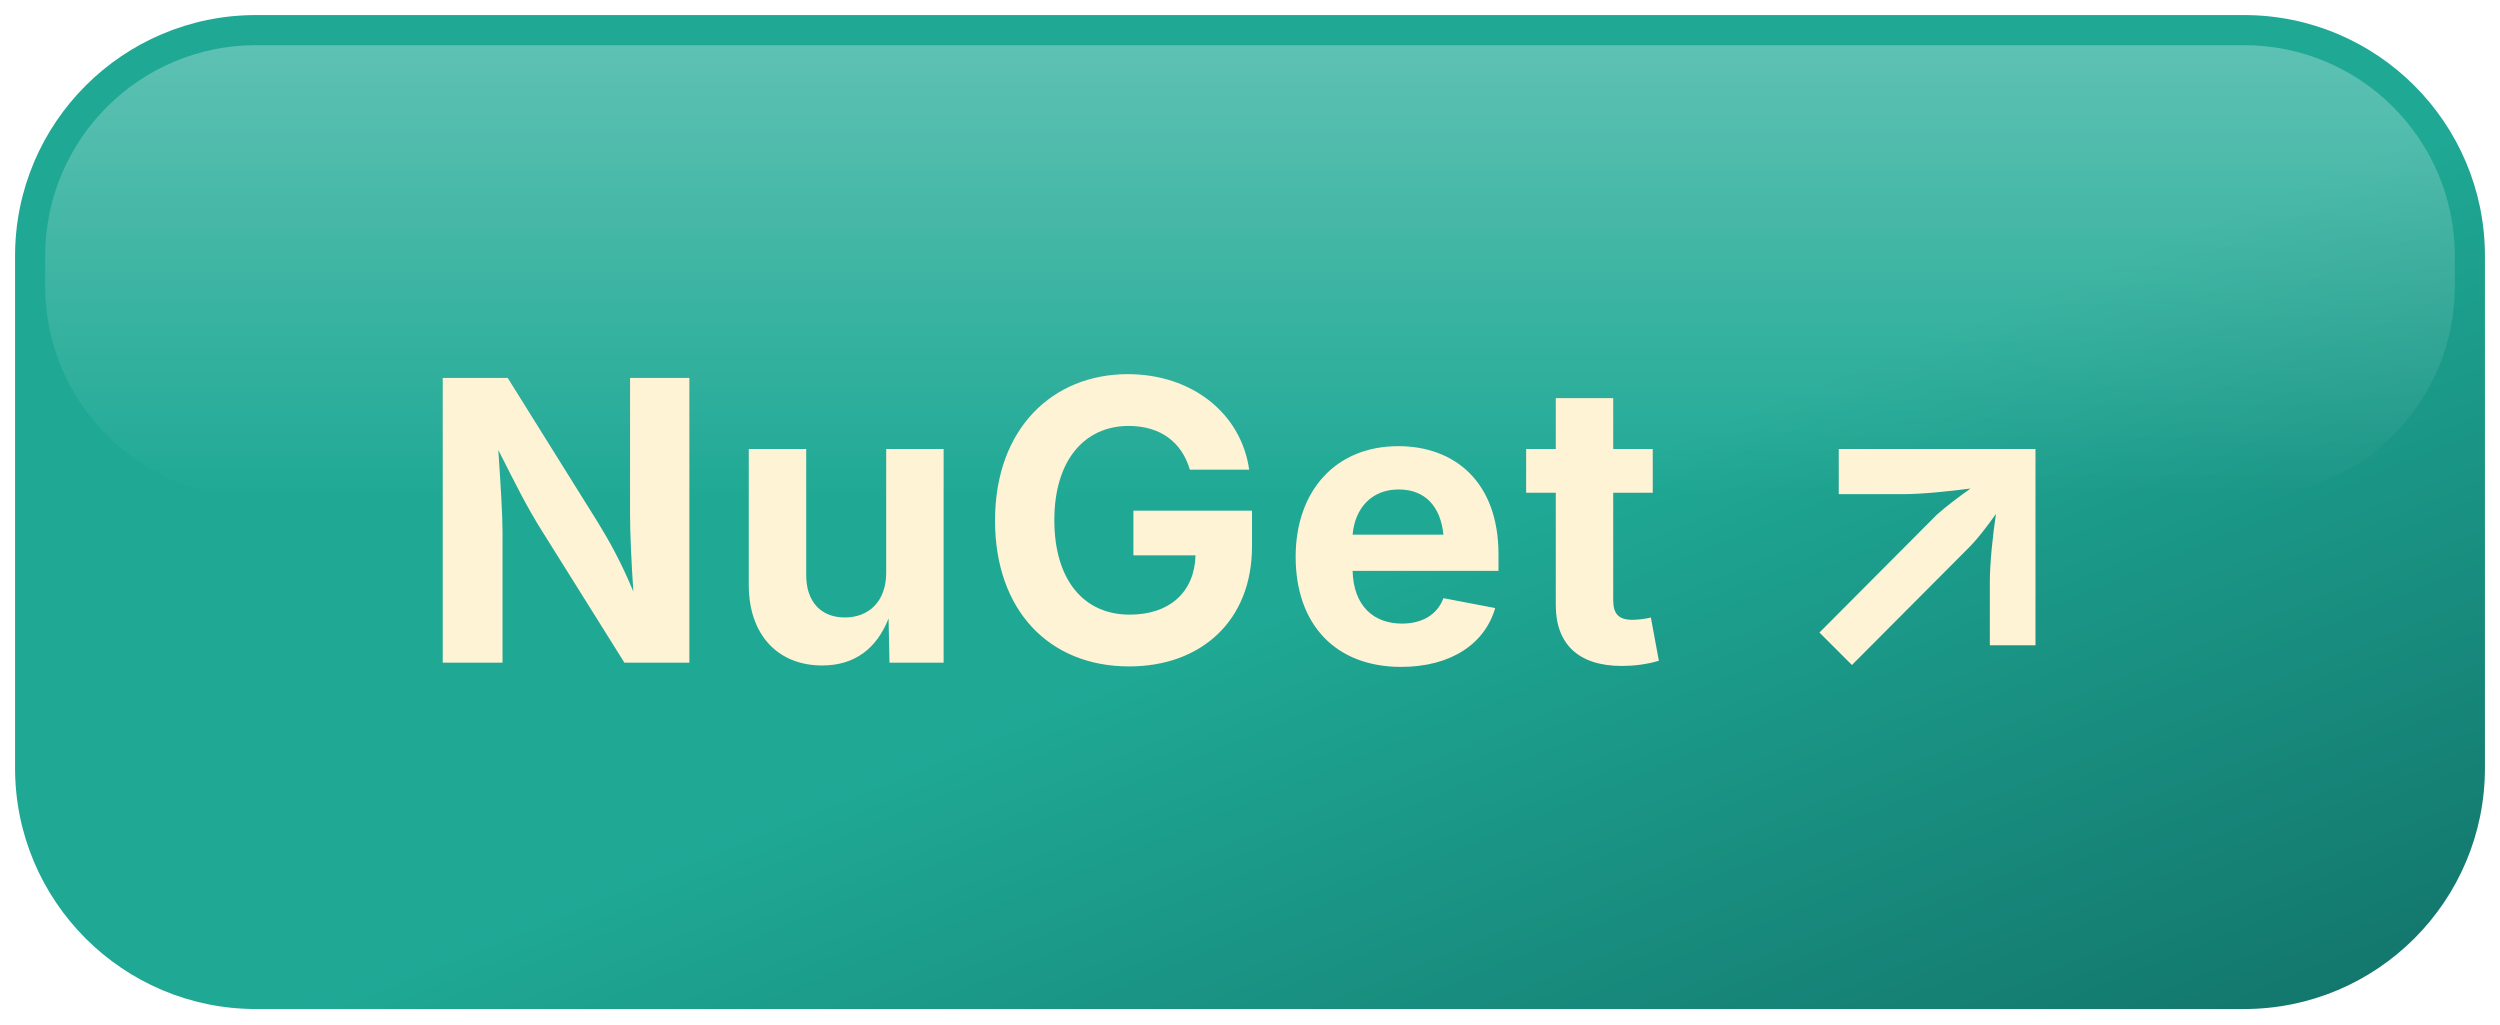
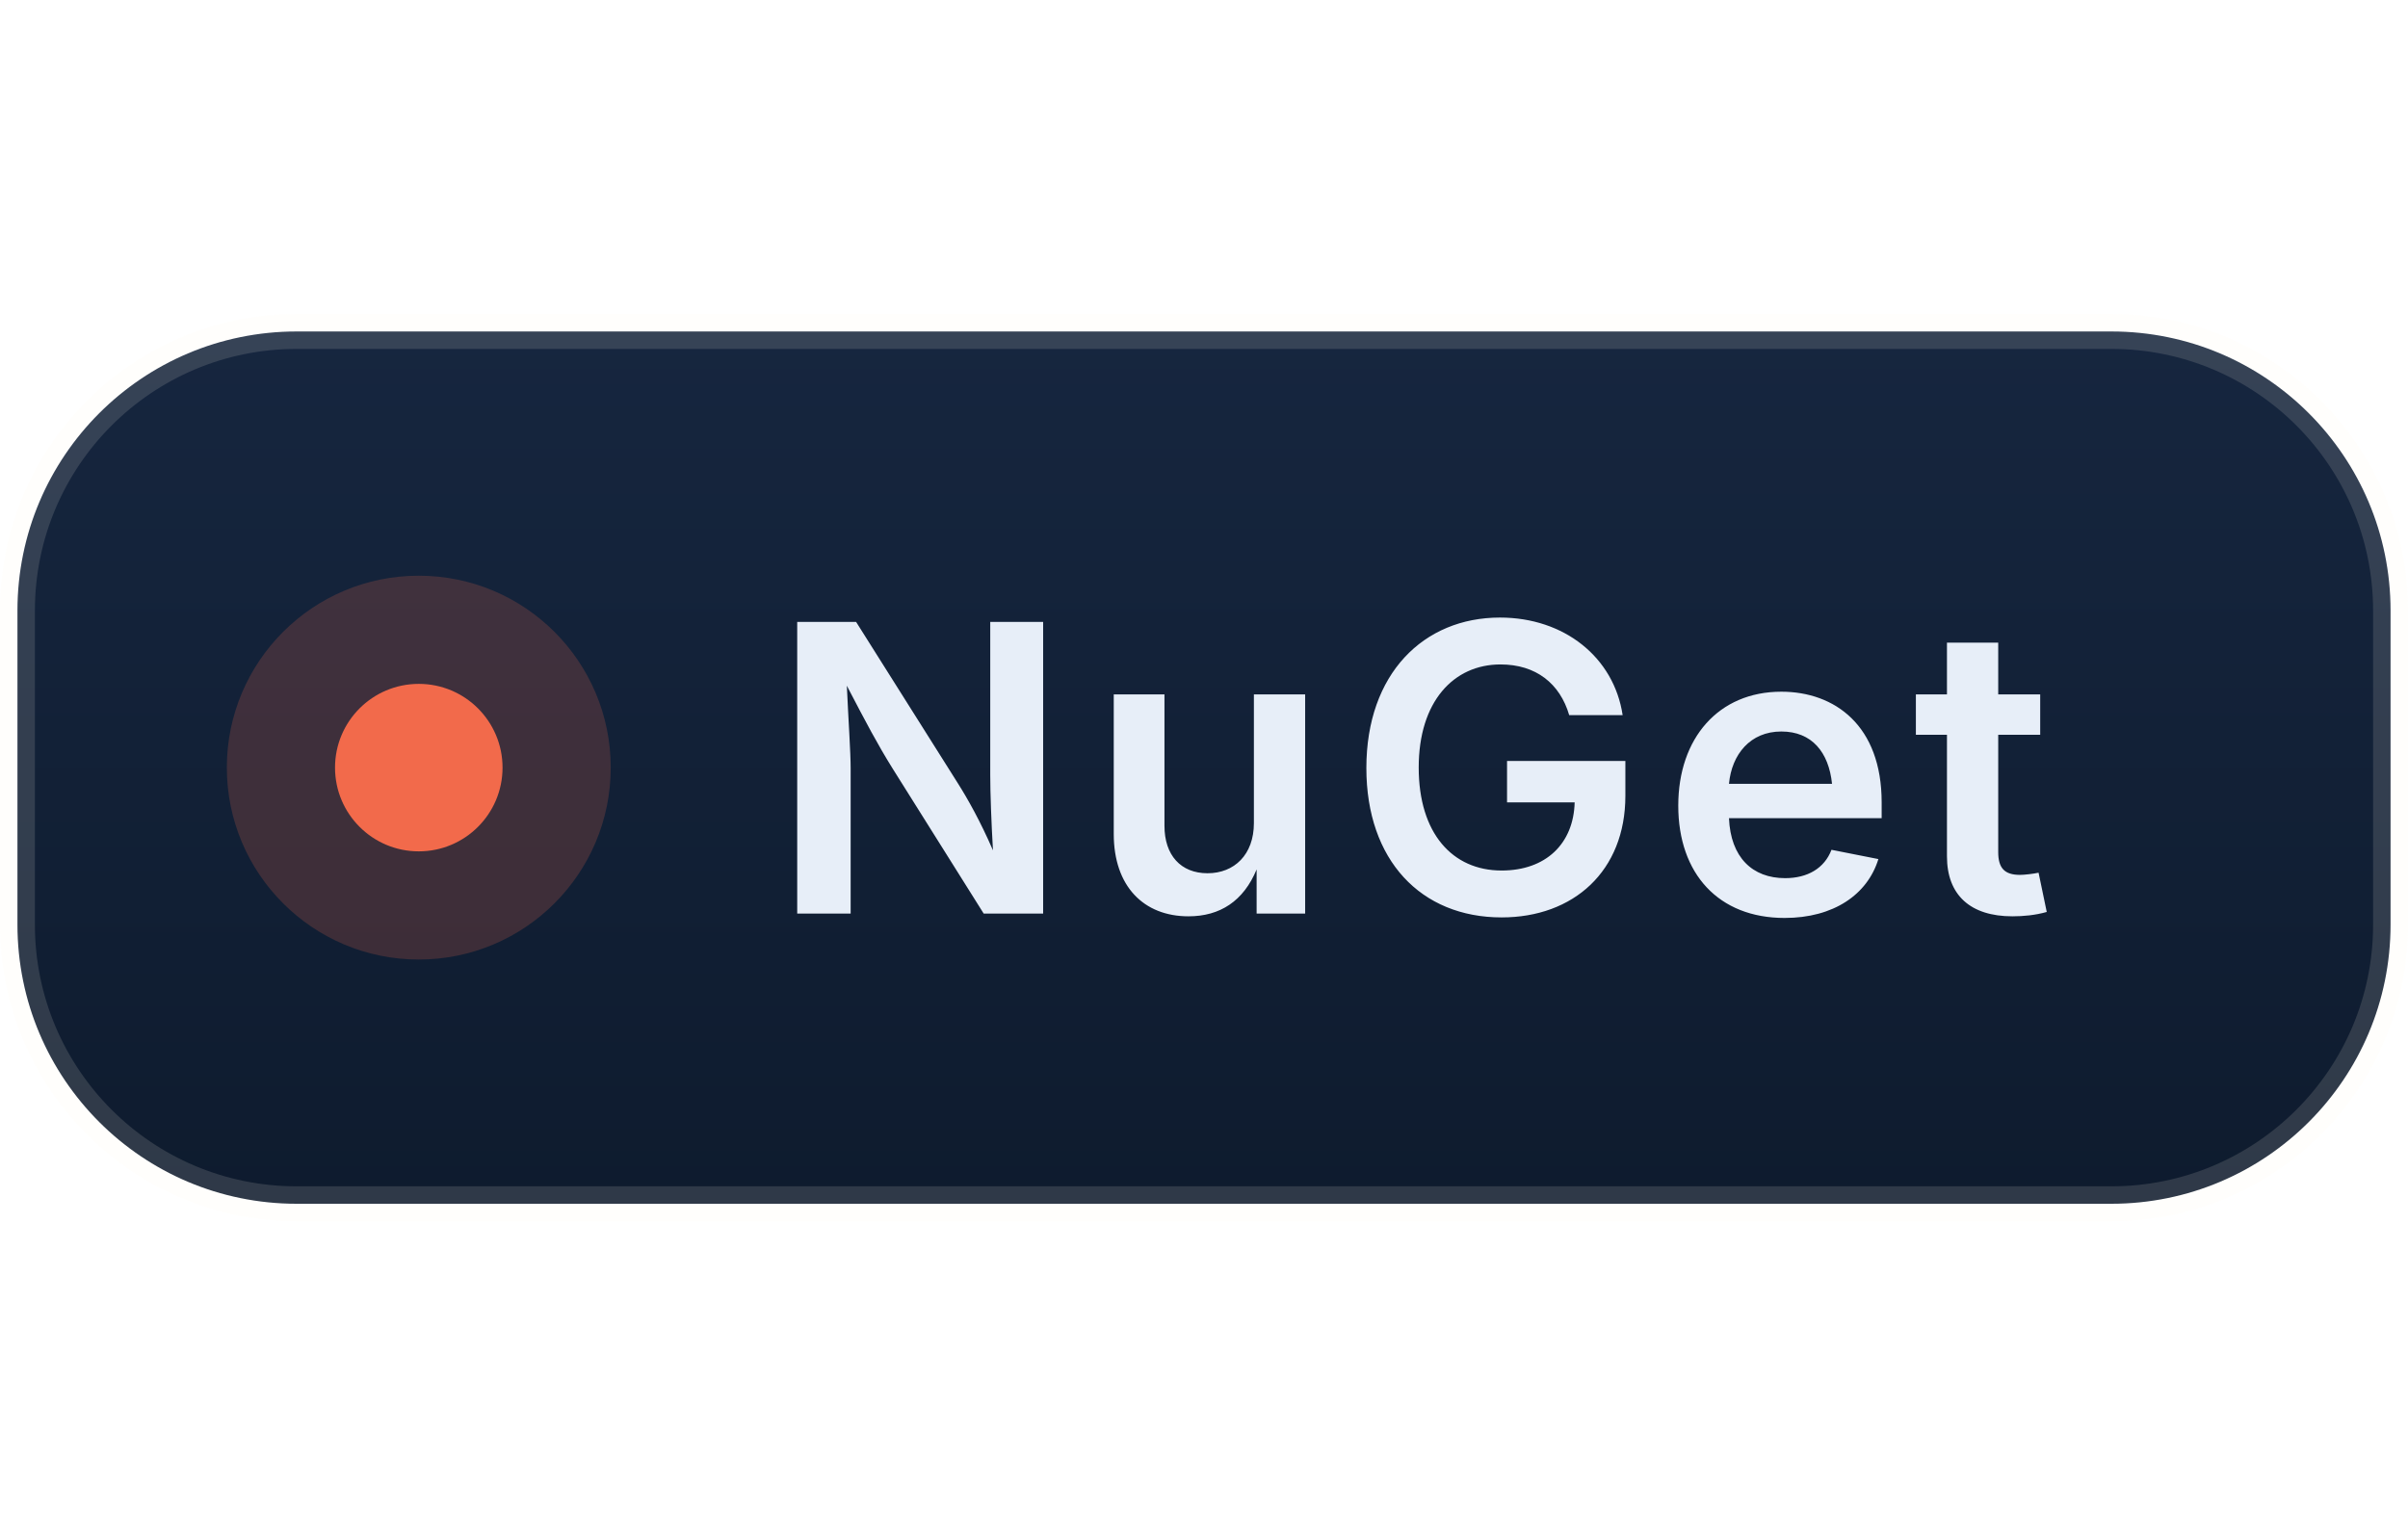
- <svg xmlns="http://www.w3.org/2000/svg" width="83" height="34" viewBox="0 0 83 34" role="img" aria-label="NuGet ↗">
+ <svg xmlns="http://www.w3.org/2000/svg" width="69" height="44" viewBox="0 0 69 44" role="img" aria-label="NuGet">
  <defs>
-     <linearGradient id="fill" x1="0" y1="0" x2="1" y2="1">
-       <stop offset="0" stop-color="#1fa995" />
-       <stop offset="0.55" stop-color="#1fa995" />
-       <stop offset="1" stop-color="#12736A" />
-     </linearGradient>
-     <linearGradient id="sheen" x1="0" y1="0" x2="0" y2="1">
-       <stop offset="0" stop-color="#ffffff" stop-opacity="0.28" />
-       <stop offset="1" stop-color="#ffffff" stop-opacity="0" />
+     <linearGradient id="face" x1="0" y1="0" x2="0" y2="1">
+       <stop offset="0" stop-color="#16263f" />
+       <stop offset="1" stop-color="#0e1b2e" />
    </linearGradient>
  </defs>
-   <rect x="0.5" y="0.5" width="82" height="33" rx="8" fill="url(#fill)" />
-   <rect x="1.5" y="1.5" width="80" height="15" rx="7" fill="url(#sheen)" />
-   <text x="41.5" y="22" text-anchor="middle" font-family="Segoe UI, Inter, -apple-system, BlinkMacSystemFont, Helvetica, Arial, sans-serif" font-size="13" font-weight="700" letter-spacing="0.3" fill="#FFF3D6">NuGet ↗</text>
+   <rect x="0.5" y="9.5" width="68" height="25" rx="8" fill="url(#face)" stroke="rgba(251, 243, 228, 0.14)" stroke-width="1" />
+   <circle cx="12" cy="22" r="5.5" fill="rgba(242, 106, 75, 0.2)" />
+   <circle cx="12" cy="22" r="2.4" fill="#f26a4b" />
+   <text x="22" y="22" dominant-baseline="central" font-family="Segoe UI, Inter, -apple-system, BlinkMacSystemFont, Helvetica, Arial, sans-serif" font-size="11.5" font-weight="600" letter-spacing="0.4" fill="#e7eef8">NuGet</text>
</svg>
